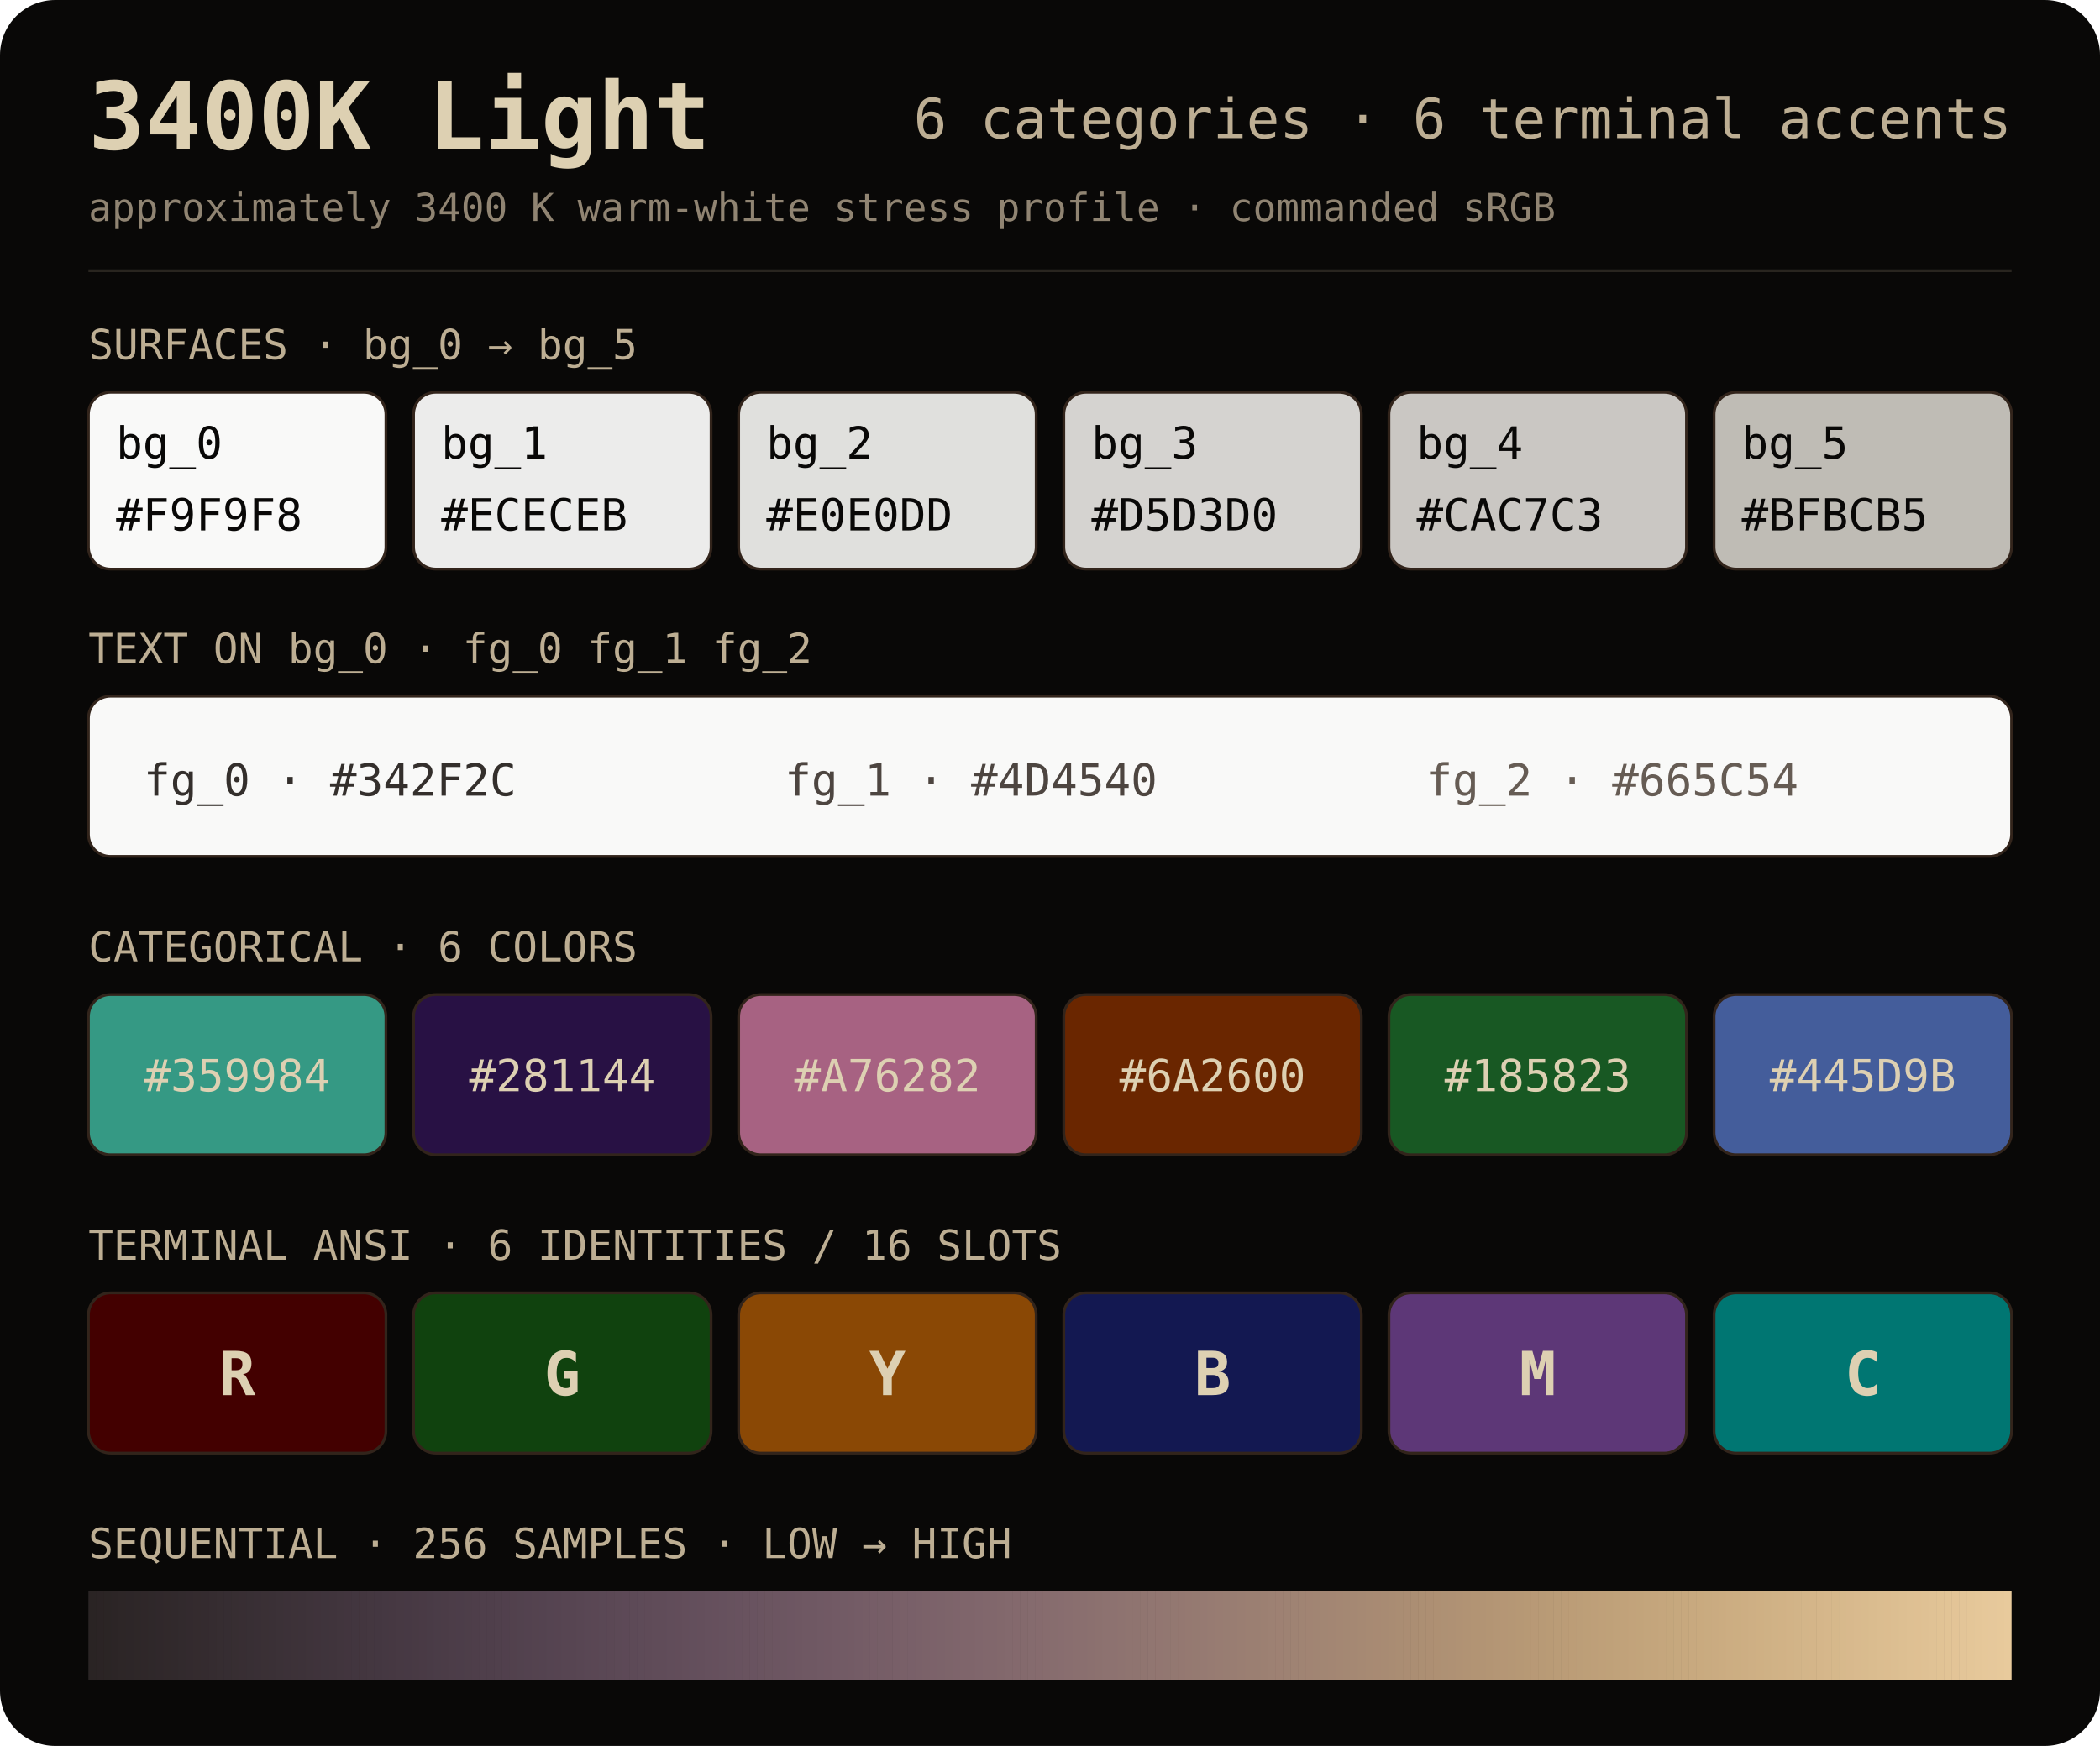
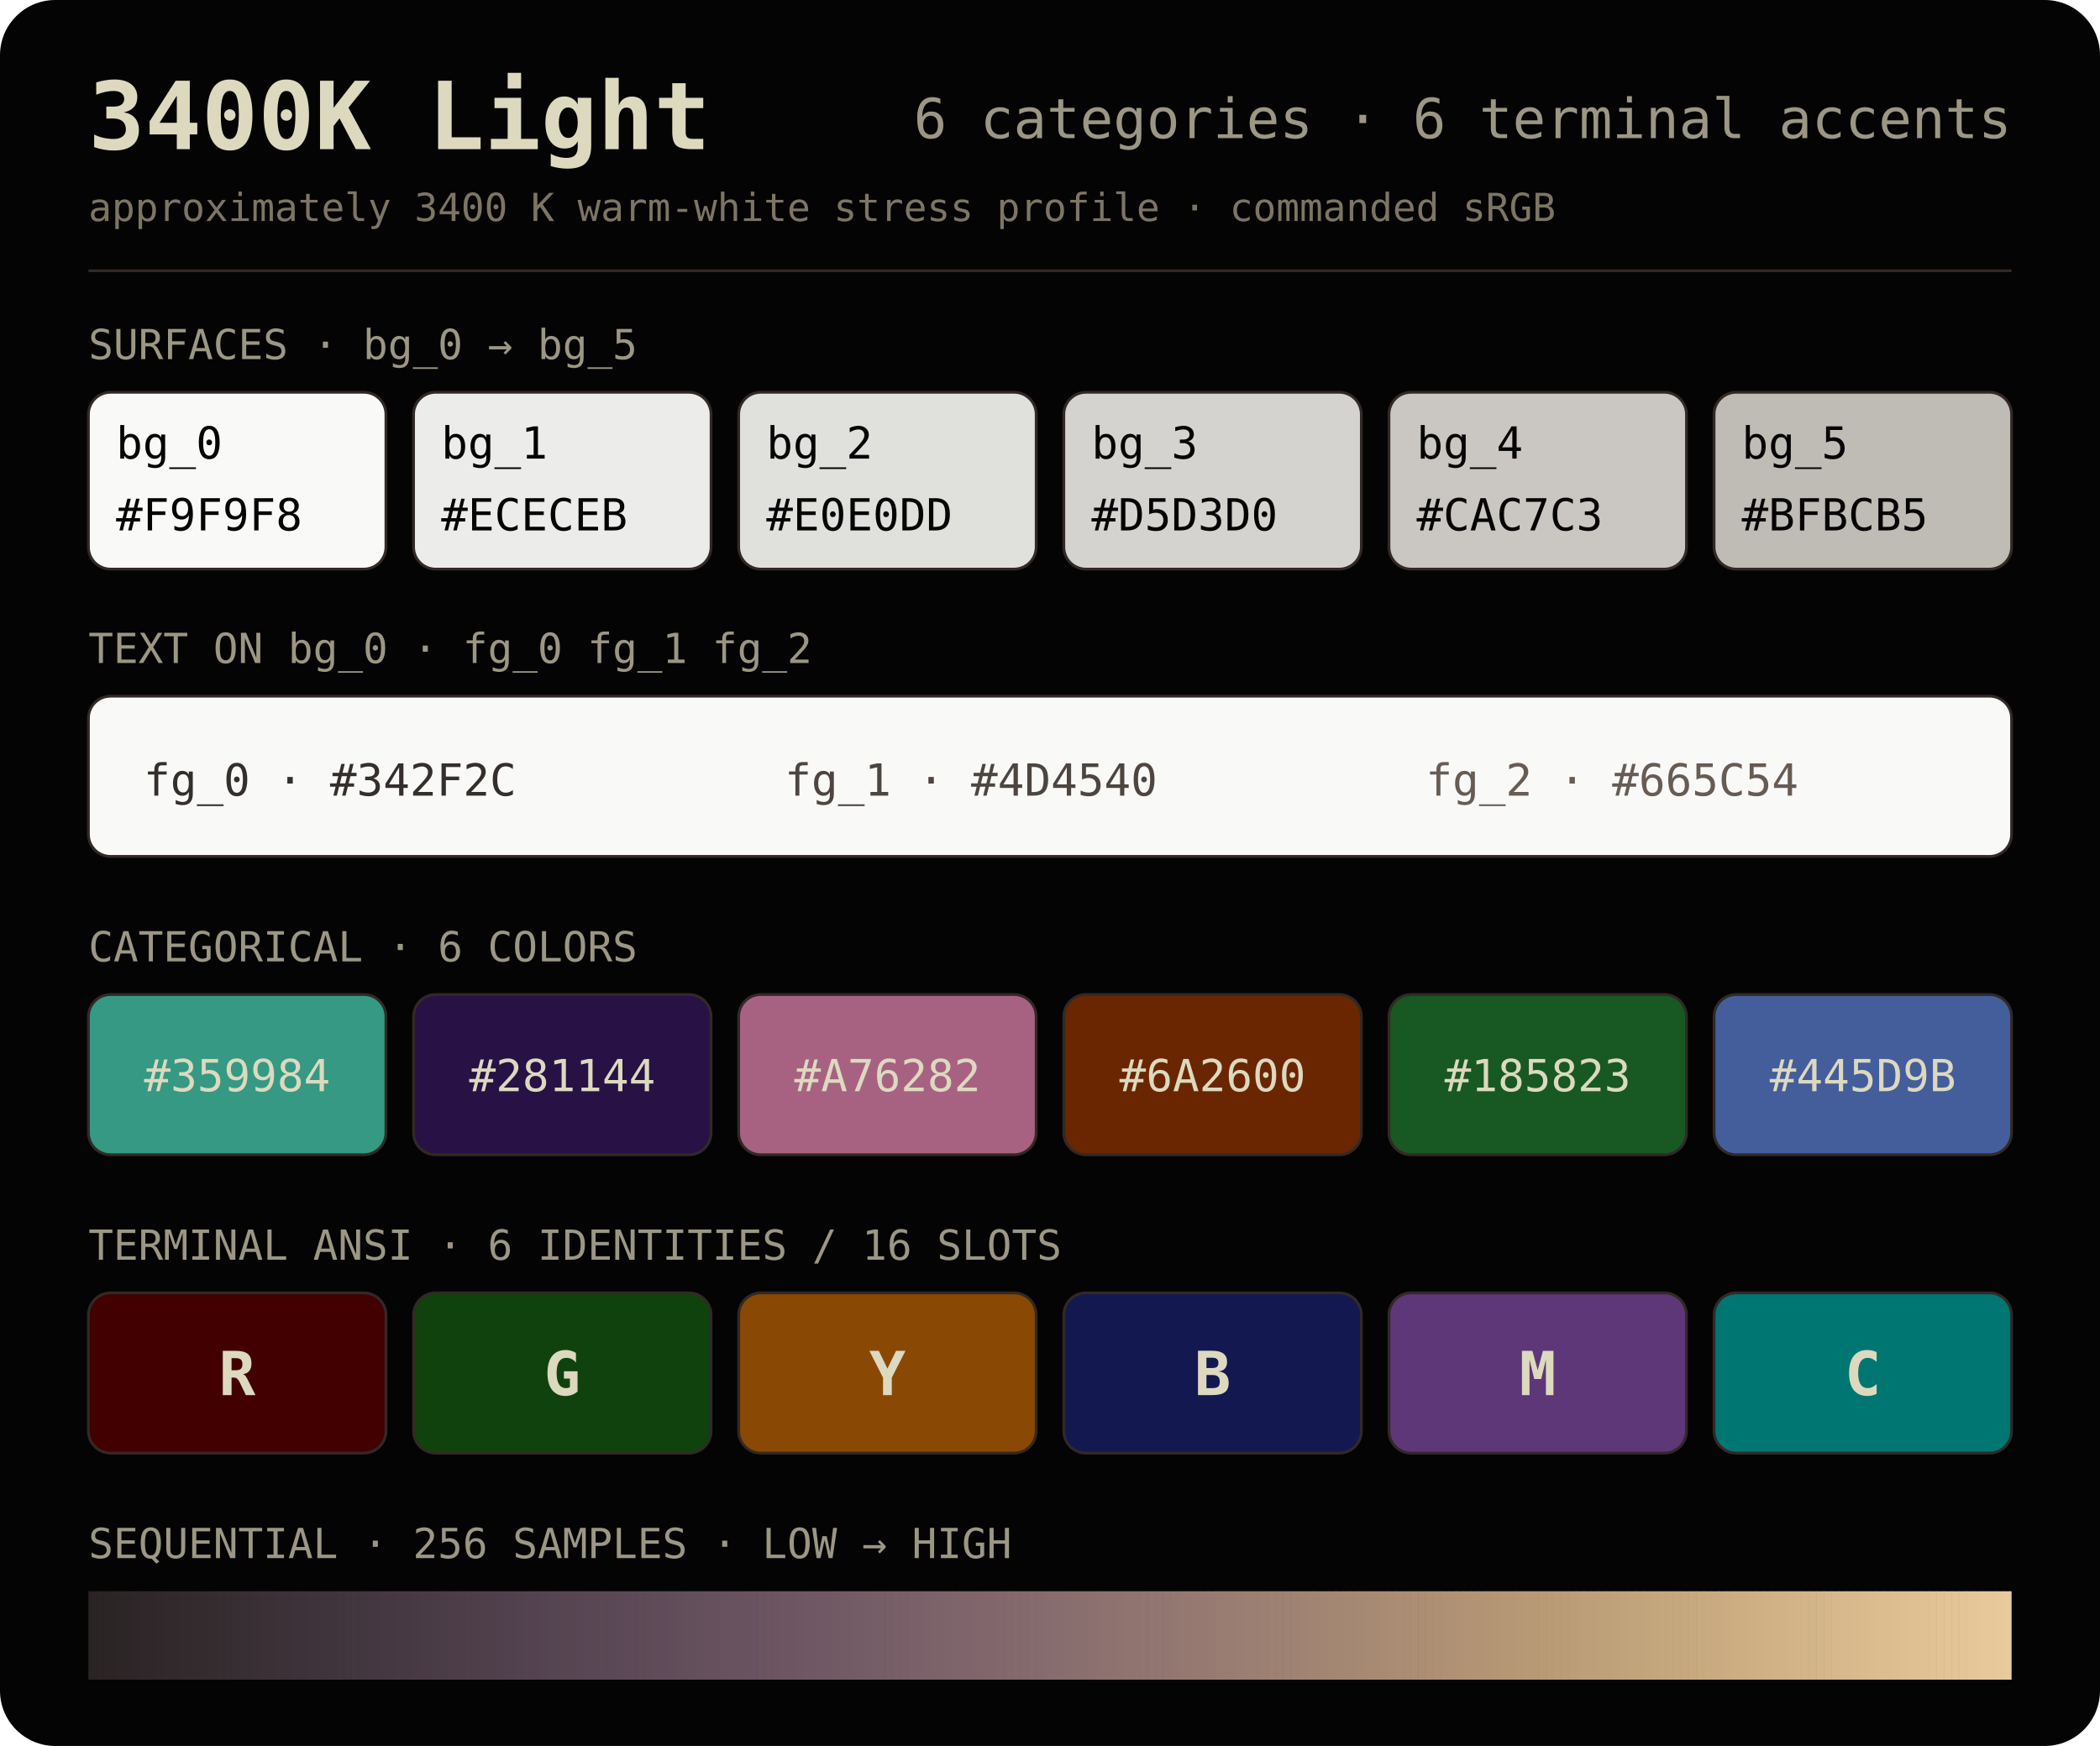
<svg xmlns="http://www.w3.org/2000/svg" width="760" height="632" viewBox="0 0 760 632">
-   <rect width="100%" height="100%" rx="20" fill="#090807" />
-   <text x="32" y="54" fill="#DDD0B2" font-size="34" font-family="ui-monospace, SFMono-Regular, Menlo, monospace" font-weight="700">3400K Light</text>
-   <text x="728" y="50" fill="#BDAE93" font-size="20" font-family="ui-monospace, SFMono-Regular, Menlo, monospace" text-anchor="end">6 categories · 6 terminal accents</text>
-   <text x="32" y="80" fill="#908472" font-size="14" font-family="ui-monospace, SFMono-Regular, Menlo, monospace">approximately 3400 K warm-white stress profile · commanded sRGB</text>
-   <line x1="32" y1="98" x2="728" y2="98" stroke="#29251F" />
-   <text x="32" y="130" fill="#BDAE93" font-size="15" font-family="ui-monospace, SFMono-Regular, Menlo, monospace">SURFACES · bg_0 → bg_5</text>
-   <rect x="32.00" y="142" width="107.67" height="64" rx="8" fill="#F9F9F8" stroke="#32241B" />
-   <text x="42.0" y="166" fill="#090807" font-size="16" font-family="ui-monospace, SFMono-Regular, Menlo, monospace">bg_0</text>
-   <text x="42.0" y="192" fill="#090807" font-size="16" font-family="ui-monospace, SFMono-Regular, Menlo, monospace">#F9F9F8</text>
-   <rect x="149.67" y="142" width="107.67" height="64" rx="8" fill="#ECECEB" stroke="#32241B" />
-   <text x="159.667" y="166" fill="#090807" font-size="16" font-family="ui-monospace, SFMono-Regular, Menlo, monospace">bg_1</text>
-   <text x="159.667" y="192" fill="#090807" font-size="16" font-family="ui-monospace, SFMono-Regular, Menlo, monospace">#ECECEB</text>
-   <rect x="267.33" y="142" width="107.67" height="64" rx="8" fill="#E0E0DD" stroke="#32241B" />
-   <text x="277.333" y="166" fill="#090807" font-size="16" font-family="ui-monospace, SFMono-Regular, Menlo, monospace">bg_2</text>
-   <text x="277.333" y="192" fill="#090807" font-size="16" font-family="ui-monospace, SFMono-Regular, Menlo, monospace">#E0E0DD</text>
-   <rect x="385.00" y="142" width="107.67" height="64" rx="8" fill="#D5D3D0" stroke="#32241B" />
-   <text x="395.0" y="166" fill="#090807" font-size="16" font-family="ui-monospace, SFMono-Regular, Menlo, monospace">bg_3</text>
-   <text x="395.0" y="192" fill="#090807" font-size="16" font-family="ui-monospace, SFMono-Regular, Menlo, monospace">#D5D3D0</text>
-   <rect x="502.67" y="142" width="107.67" height="64" rx="8" fill="#CAC7C3" stroke="#32241B" />
-   <text x="512.667" y="166" fill="#090807" font-size="16" font-family="ui-monospace, SFMono-Regular, Menlo, monospace">bg_4</text>
-   <text x="512.667" y="192" fill="#090807" font-size="16" font-family="ui-monospace, SFMono-Regular, Menlo, monospace">#CAC7C3</text>
-   <rect x="620.33" y="142" width="107.67" height="64" rx="8" fill="#BFBCB5" stroke="#32241B" />
-   <text x="630.333" y="166" fill="#090807" font-size="16" font-family="ui-monospace, SFMono-Regular, Menlo, monospace">bg_5</text>
-   <text x="630.333" y="192" fill="#090807" font-size="16" font-family="ui-monospace, SFMono-Regular, Menlo, monospace">#BFBCB5</text>
-   <text x="32" y="240" fill="#BDAE93" font-size="15" font-family="ui-monospace, SFMono-Regular, Menlo, monospace">TEXT ON bg_0 · fg_0 fg_1 fg_2</text>
-   <rect x="32" y="252" width="696" height="58" rx="8" fill="#F9F9F8" stroke="#32241B" />
+   <rect width="100%" height="100%" rx="20" fill="#050404" />
+   <text x="32" y="54" fill="#DCD9BF" font-size="34" font-family="ui-monospace, SFMono-Regular, Menlo, monospace" font-weight="700">3400K Light</text>
+   <text x="728" y="50" fill="#9B9784" font-size="20" font-family="ui-monospace, SFMono-Regular, Menlo, monospace" text-anchor="end">6 categories · 6 terminal accents</text>
+   <text x="32" y="80" fill="#7D7564" font-size="14" font-family="ui-monospace, SFMono-Regular, Menlo, monospace">approximately 3400 K warm-white stress profile · commanded sRGB</text>
+   <line x1="32" y1="98" x2="728" y2="98" stroke="#322926" />
+   <text x="32" y="130" fill="#9B9784" font-size="15" font-family="ui-monospace, SFMono-Regular, Menlo, monospace">SURFACES · bg_0 → bg_5</text>
+   <rect x="32.00" y="142" width="107.67" height="64" rx="8" fill="#F9F9F8" stroke="#322926" />
+   <text x="42.0" y="166" fill="#050404" font-size="16" font-family="ui-monospace, SFMono-Regular, Menlo, monospace">bg_0</text>
+   <text x="42.0" y="192" fill="#050404" font-size="16" font-family="ui-monospace, SFMono-Regular, Menlo, monospace">#F9F9F8</text>
+   <rect x="149.67" y="142" width="107.67" height="64" rx="8" fill="#ECECEB" stroke="#322926" />
+   <text x="159.667" y="166" fill="#050404" font-size="16" font-family="ui-monospace, SFMono-Regular, Menlo, monospace">bg_1</text>
+   <text x="159.667" y="192" fill="#050404" font-size="16" font-family="ui-monospace, SFMono-Regular, Menlo, monospace">#ECECEB</text>
+   <rect x="267.33" y="142" width="107.67" height="64" rx="8" fill="#E0E0DD" stroke="#322926" />
+   <text x="277.333" y="166" fill="#050404" font-size="16" font-family="ui-monospace, SFMono-Regular, Menlo, monospace">bg_2</text>
+   <text x="277.333" y="192" fill="#050404" font-size="16" font-family="ui-monospace, SFMono-Regular, Menlo, monospace">#E0E0DD</text>
+   <rect x="385.00" y="142" width="107.67" height="64" rx="8" fill="#D5D3D0" stroke="#322926" />
+   <text x="395.0" y="166" fill="#050404" font-size="16" font-family="ui-monospace, SFMono-Regular, Menlo, monospace">bg_3</text>
+   <text x="395.0" y="192" fill="#050404" font-size="16" font-family="ui-monospace, SFMono-Regular, Menlo, monospace">#D5D3D0</text>
+   <rect x="502.67" y="142" width="107.67" height="64" rx="8" fill="#CAC7C3" stroke="#322926" />
+   <text x="512.667" y="166" fill="#050404" font-size="16" font-family="ui-monospace, SFMono-Regular, Menlo, monospace">bg_4</text>
+   <text x="512.667" y="192" fill="#050404" font-size="16" font-family="ui-monospace, SFMono-Regular, Menlo, monospace">#CAC7C3</text>
+   <rect x="620.33" y="142" width="107.67" height="64" rx="8" fill="#BFBCB5" stroke="#322926" />
+   <text x="630.333" y="166" fill="#050404" font-size="16" font-family="ui-monospace, SFMono-Regular, Menlo, monospace">bg_5</text>
+   <text x="630.333" y="192" fill="#050404" font-size="16" font-family="ui-monospace, SFMono-Regular, Menlo, monospace">#BFBCB5</text>
+   <text x="32" y="240" fill="#9B9784" font-size="15" font-family="ui-monospace, SFMono-Regular, Menlo, monospace">TEXT ON bg_0 · fg_0 fg_1 fg_2</text>
+   <rect x="32" y="252" width="696" height="58" rx="8" fill="#F9F9F8" stroke="#322926" />
  <text x="52" y="288" fill="#342F2C" font-size="16" font-family="ui-monospace, SFMono-Regular, Menlo, monospace">fg_0 · #342F2C</text>
  <text x="284" y="288" fill="#4D4540" font-size="16" font-family="ui-monospace, SFMono-Regular, Menlo, monospace">fg_1 · #4D4540</text>
  <text x="516" y="288" fill="#665C54" font-size="16" font-family="ui-monospace, SFMono-Regular, Menlo, monospace">fg_2 · #665C54</text>
-   <text x="32" y="348" fill="#BDAE93" font-size="15" font-family="ui-monospace, SFMono-Regular, Menlo, monospace">CATEGORICAL · 6 COLORS</text>
-   <rect x="32.00" y="360" width="107.67" height="58" rx="8" fill="#359984" stroke="#32241B" />
-   <text x="85.833" y="395" fill="#DDD0B2" font-size="16" font-family="ui-monospace, SFMono-Regular, Menlo, monospace" text-anchor="middle">#359984</text>
-   <rect x="149.67" y="360" width="107.67" height="58" rx="8" fill="#281144" stroke="#32241B" />
-   <text x="203.5" y="395" fill="#DDD0B2" font-size="16" font-family="ui-monospace, SFMono-Regular, Menlo, monospace" text-anchor="middle">#281144</text>
-   <rect x="267.33" y="360" width="107.67" height="58" rx="8" fill="#A76282" stroke="#32241B" />
-   <text x="321.167" y="395" fill="#DDD0B2" font-size="16" font-family="ui-monospace, SFMono-Regular, Menlo, monospace" text-anchor="middle">#A76282</text>
-   <rect x="385.00" y="360" width="107.67" height="58" rx="8" fill="#6A2600" stroke="#32241B" />
-   <text x="438.833" y="395" fill="#DDD0B2" font-size="16" font-family="ui-monospace, SFMono-Regular, Menlo, monospace" text-anchor="middle">#6A2600</text>
-   <rect x="502.67" y="360" width="107.67" height="58" rx="8" fill="#185823" stroke="#32241B" />
-   <text x="556.5" y="395" fill="#DDD0B2" font-size="16" font-family="ui-monospace, SFMono-Regular, Menlo, monospace" text-anchor="middle">#185823</text>
-   <rect x="620.33" y="360" width="107.67" height="58" rx="8" fill="#445D9B" stroke="#32241B" />
-   <text x="674.167" y="395" fill="#DDD0B2" font-size="16" font-family="ui-monospace, SFMono-Regular, Menlo, monospace" text-anchor="middle">#445D9B</text>
-   <text x="32" y="456" fill="#BDAE93" font-size="15" font-family="ui-monospace, SFMono-Regular, Menlo, monospace">TERMINAL ANSI · 6 IDENTITIES / 16 SLOTS</text>
-   <rect x="32.00" y="468" width="107.67" height="58" rx="8" fill="#430000" stroke="#32241B" />
-   <text x="85.833" y="505" fill="#DDD0B2" font-size="22" font-family="ui-monospace, SFMono-Regular, Menlo, monospace" font-weight="700" text-anchor="middle">R</text>
-   <rect x="149.67" y="468" width="107.67" height="58" rx="8" fill="#10420E" stroke="#32241B" />
-   <text x="203.5" y="505" fill="#DDD0B2" font-size="22" font-family="ui-monospace, SFMono-Regular, Menlo, monospace" font-weight="700" text-anchor="middle">G</text>
-   <rect x="267.33" y="468" width="107.67" height="58" rx="8" fill="#8A4805" stroke="#32241B" />
-   <text x="321.167" y="505" fill="#DDD0B2" font-size="22" font-family="ui-monospace, SFMono-Regular, Menlo, monospace" font-weight="700" text-anchor="middle">Y</text>
-   <rect x="385.00" y="468" width="107.67" height="58" rx="8" fill="#131851" stroke="#32241B" />
-   <text x="438.833" y="505" fill="#DDD0B2" font-size="22" font-family="ui-monospace, SFMono-Regular, Menlo, monospace" font-weight="700" text-anchor="middle">B</text>
-   <rect x="502.67" y="468" width="107.67" height="58" rx="8" fill="#5D3777" stroke="#32241B" />
-   <text x="556.5" y="505" fill="#DDD0B2" font-size="22" font-family="ui-monospace, SFMono-Regular, Menlo, monospace" font-weight="700" text-anchor="middle">M</text>
-   <rect x="620.33" y="468" width="107.67" height="58" rx="8" fill="#007672" stroke="#32241B" />
-   <text x="674.167" y="505" fill="#DDD0B2" font-size="22" font-family="ui-monospace, SFMono-Regular, Menlo, monospace" font-weight="700" text-anchor="middle">C</text>
-   <text x="32" y="564" fill="#BDAE93" font-size="15" font-family="ui-monospace, SFMono-Regular, Menlo, monospace">SEQUENTIAL · 256 SAMPLES · LOW → HIGH</text>
+   <text x="32" y="348" fill="#9B9784" font-size="15" font-family="ui-monospace, SFMono-Regular, Menlo, monospace">CATEGORICAL · 6 COLORS</text>
+   <rect x="32.00" y="360" width="107.67" height="58" rx="8" fill="#359984" stroke="#322926" />
+   <text x="85.833" y="395" fill="#DCD9BF" font-size="16" font-family="ui-monospace, SFMono-Regular, Menlo, monospace" text-anchor="middle">#359984</text>
+   <rect x="149.67" y="360" width="107.67" height="58" rx="8" fill="#281144" stroke="#322926" />
+   <text x="203.5" y="395" fill="#DCD9BF" font-size="16" font-family="ui-monospace, SFMono-Regular, Menlo, monospace" text-anchor="middle">#281144</text>
+   <rect x="267.33" y="360" width="107.67" height="58" rx="8" fill="#A76282" stroke="#322926" />
+   <text x="321.167" y="395" fill="#DCD9BF" font-size="16" font-family="ui-monospace, SFMono-Regular, Menlo, monospace" text-anchor="middle">#A76282</text>
+   <rect x="385.00" y="360" width="107.67" height="58" rx="8" fill="#6A2600" stroke="#322926" />
+   <text x="438.833" y="395" fill="#DCD9BF" font-size="16" font-family="ui-monospace, SFMono-Regular, Menlo, monospace" text-anchor="middle">#6A2600</text>
+   <rect x="502.67" y="360" width="107.67" height="58" rx="8" fill="#185823" stroke="#322926" />
+   <text x="556.5" y="395" fill="#DCD9BF" font-size="16" font-family="ui-monospace, SFMono-Regular, Menlo, monospace" text-anchor="middle">#185823</text>
+   <rect x="620.33" y="360" width="107.67" height="58" rx="8" fill="#445D9B" stroke="#322926" />
+   <text x="674.167" y="395" fill="#DCD9BF" font-size="16" font-family="ui-monospace, SFMono-Regular, Menlo, monospace" text-anchor="middle">#445D9B</text>
+   <text x="32" y="456" fill="#9B9784" font-size="15" font-family="ui-monospace, SFMono-Regular, Menlo, monospace">TERMINAL ANSI · 6 IDENTITIES / 16 SLOTS</text>
+   <rect x="32.00" y="468" width="107.67" height="58" rx="8" fill="#430000" stroke="#322926" />
+   <text x="85.833" y="505" fill="#DCD9BF" font-size="22" font-family="ui-monospace, SFMono-Regular, Menlo, monospace" font-weight="700" text-anchor="middle">R</text>
+   <rect x="149.67" y="468" width="107.67" height="58" rx="8" fill="#10420E" stroke="#322926" />
+   <text x="203.5" y="505" fill="#DCD9BF" font-size="22" font-family="ui-monospace, SFMono-Regular, Menlo, monospace" font-weight="700" text-anchor="middle">G</text>
+   <rect x="267.33" y="468" width="107.67" height="58" rx="8" fill="#8A4805" stroke="#322926" />
+   <text x="321.167" y="505" fill="#DCD9BF" font-size="22" font-family="ui-monospace, SFMono-Regular, Menlo, monospace" font-weight="700" text-anchor="middle">Y</text>
+   <rect x="385.00" y="468" width="107.67" height="58" rx="8" fill="#131851" stroke="#322926" />
+   <text x="438.833" y="505" fill="#DCD9BF" font-size="22" font-family="ui-monospace, SFMono-Regular, Menlo, monospace" font-weight="700" text-anchor="middle">B</text>
+   <rect x="502.67" y="468" width="107.67" height="58" rx="8" fill="#5D3777" stroke="#322926" />
+   <text x="556.5" y="505" fill="#DCD9BF" font-size="22" font-family="ui-monospace, SFMono-Regular, Menlo, monospace" font-weight="700" text-anchor="middle">M</text>
+   <rect x="620.33" y="468" width="107.67" height="58" rx="8" fill="#007672" stroke="#322926" />
+   <text x="674.167" y="505" fill="#DCD9BF" font-size="22" font-family="ui-monospace, SFMono-Regular, Menlo, monospace" font-weight="700" text-anchor="middle">C</text>
+   <text x="32" y="564" fill="#9B9784" font-size="15" font-family="ui-monospace, SFMono-Regular, Menlo, monospace">SEQUENTIAL · 256 SAMPLES · LOW → HIGH</text>
  <rect x="32" y="576" width="2.9" height="32" fill="#2A2424" />
  <rect x="34.719" y="576" width="2.9" height="32" fill="#2B2425" />
  <rect x="37.438" y="576" width="2.9" height="32" fill="#2B2525" />
  <rect x="40.156" y="576" width="2.9" height="32" fill="#2C2526" />
  <rect x="42.875" y="576" width="2.9" height="32" fill="#2D2627" />
  <rect x="45.594" y="576" width="2.9" height="32" fill="#2D2628" />
  <rect x="48.312" y="576" width="2.9" height="32" fill="#2E2728" />
  <rect x="51.031" y="576" width="2.9" height="32" fill="#2F2729" />
  <rect x="53.75" y="576" width="2.9" height="32" fill="#2F282A" />
  <rect x="56.469" y="576" width="2.9" height="32" fill="#30282B" />
  <rect x="59.188" y="576" width="2.9" height="32" fill="#31292B" />
  <rect x="61.906" y="576" width="2.9" height="32" fill="#31292C" />
  <rect x="64.625" y="576" width="2.9" height="32" fill="#322A2D" />
  <rect x="67.344" y="576" width="2.9" height="32" fill="#332A2E" />
  <rect x="70.062" y="576" width="2.9" height="32" fill="#342B2E" />
  <rect x="72.781" y="576" width="2.9" height="32" fill="#342B2F" />
  <rect x="75.5" y="576" width="2.9" height="32" fill="#352C30" />
  <rect x="78.219" y="576" width="2.9" height="32" fill="#362D31" />
  <rect x="80.938" y="576" width="2.9" height="32" fill="#362D32" />
  <rect x="83.656" y="576" width="2.9" height="32" fill="#372E32" />
  <rect x="86.375" y="576" width="2.9" height="32" fill="#382E33" />
  <rect x="89.094" y="576" width="2.9" height="32" fill="#382F34" />
  <rect x="91.812" y="576" width="2.9" height="32" fill="#392F35" />
  <rect x="94.531" y="576" width="2.9" height="32" fill="#3A3035" />
  <rect x="97.25" y="576" width="2.9" height="32" fill="#3A3036" />
  <rect x="99.969" y="576" width="2.9" height="32" fill="#3B3137" />
  <rect x="102.688" y="576" width="2.9" height="32" fill="#3C3138" />
  <rect x="105.406" y="576" width="2.9" height="32" fill="#3D3238" />
  <rect x="108.125" y="576" width="2.9" height="32" fill="#3D3239" />
  <rect x="110.844" y="576" width="2.9" height="32" fill="#3E333A" />
  <rect x="113.562" y="576" width="2.9" height="32" fill="#3F333B" />
  <rect x="116.281" y="576" width="2.9" height="32" fill="#3F343C" />
  <rect x="119" y="576" width="2.9" height="32" fill="#40343C" />
  <rect x="121.719" y="576" width="2.9" height="32" fill="#41353D" />
  <rect x="124.438" y="576" width="2.9" height="32" fill="#42353E" />
  <rect x="127.156" y="576" width="2.9" height="32" fill="#42363F" />
  <rect x="129.875" y="576" width="2.9" height="32" fill="#43363F" />
  <rect x="132.594" y="576" width="2.9" height="32" fill="#443740" />
  <rect x="135.312" y="576" width="2.9" height="32" fill="#443741" />
  <rect x="138.031" y="576" width="2.9" height="32" fill="#453842" />
  <rect x="140.75" y="576" width="2.9" height="32" fill="#463842" />
  <rect x="143.469" y="576" width="2.9" height="32" fill="#473943" />
  <rect x="146.188" y="576" width="2.9" height="32" fill="#473944" />
  <rect x="148.906" y="576" width="2.9" height="32" fill="#483A44" />
  <rect x="151.625" y="576" width="2.9" height="32" fill="#493A45" />
  <rect x="154.344" y="576" width="2.9" height="32" fill="#493B46" />
  <rect x="157.062" y="576" width="2.9" height="32" fill="#4A3C47" />
  <rect x="159.781" y="576" width="2.9" height="32" fill="#4B3C47" />
  <rect x="162.5" y="576" width="2.9" height="32" fill="#4C3D48" />
  <rect x="165.219" y="576" width="2.9" height="32" fill="#4C3D49" />
  <rect x="167.938" y="576" width="2.9" height="32" fill="#4D3E49" />
  <rect x="170.656" y="576" width="2.9" height="32" fill="#4E3E4A" />
  <rect x="173.375" y="576" width="2.9" height="32" fill="#4F3F4B" />
  <rect x="176.094" y="576" width="2.9" height="32" fill="#4F3F4B" />
  <rect x="178.812" y="576" width="2.9" height="32" fill="#50404C" />
  <rect x="181.531" y="576" width="2.9" height="32" fill="#51404D" />
  <rect x="184.25" y="576" width="2.9" height="32" fill="#52414D" />
  <rect x="186.969" y="576" width="2.9" height="32" fill="#52424E" />
  <rect x="189.688" y="576" width="2.9" height="32" fill="#53424F" />
  <rect x="192.406" y="576" width="2.9" height="32" fill="#54434F" />
  <rect x="195.125" y="576" width="2.9" height="32" fill="#544350" />
  <rect x="197.844" y="576" width="2.9" height="32" fill="#554451" />
  <rect x="200.562" y="576" width="2.9" height="32" fill="#564451" />
  <rect x="203.281" y="576" width="2.9" height="32" fill="#574552" />
  <rect x="206" y="576" width="2.9" height="32" fill="#574552" />
  <rect x="208.719" y="576" width="2.9" height="32" fill="#584653" />
  <rect x="211.438" y="576" width="2.9" height="32" fill="#594754" />
  <rect x="214.156" y="576" width="2.9" height="32" fill="#5A4754" />
  <rect x="216.875" y="576" width="2.9" height="32" fill="#5A4855" />
  <rect x="219.594" y="576" width="2.9" height="32" fill="#5B4855" />
  <rect x="222.312" y="576" width="2.9" height="32" fill="#5C4956" />
  <rect x="225.031" y="576" width="2.9" height="32" fill="#5D4957" />
  <rect x="227.75" y="576" width="2.9" height="32" fill="#5D4A57" />
  <rect x="230.469" y="576" width="2.9" height="32" fill="#5E4B58" />
  <rect x="233.188" y="576" width="2.9" height="32" fill="#5F4B58" />
  <rect x="235.906" y="576" width="2.9" height="32" fill="#604C59" />
  <rect x="238.625" y="576" width="2.9" height="32" fill="#604C59" />
  <rect x="241.344" y="576" width="2.9" height="32" fill="#614D5A" />
  <rect x="244.062" y="576" width="2.9" height="32" fill="#624D5A" />
  <rect x="246.781" y="576" width="2.9" height="32" fill="#634E5B" />
  <rect x="249.5" y="576" width="2.9" height="32" fill="#634F5C" />
  <rect x="252.219" y="576" width="2.9" height="32" fill="#644F5C" />
  <rect x="254.938" y="576" width="2.9" height="32" fill="#65505D" />
  <rect x="257.656" y="576" width="2.9" height="32" fill="#66505D" />
  <rect x="260.375" y="576" width="2.9" height="32" fill="#66515E" />
  <rect x="263.094" y="576" width="2.9" height="32" fill="#67525E" />
  <rect x="265.812" y="576" width="2.9" height="32" fill="#68525F" />
  <rect x="268.531" y="576" width="2.9" height="32" fill="#69535F" />
  <rect x="271.25" y="576" width="2.9" height="32" fill="#695360" />
  <rect x="273.969" y="576" width="2.9" height="32" fill="#6A5460" />
  <rect x="276.688" y="576" width="2.9" height="32" fill="#6B5560" />
  <rect x="279.406" y="576" width="2.9" height="32" fill="#6C5561" />
  <rect x="282.125" y="576" width="2.9" height="32" fill="#6C5661" />
  <rect x="284.844" y="576" width="2.9" height="32" fill="#6D5662" />
  <rect x="287.562" y="576" width="2.9" height="32" fill="#6E5762" />
  <rect x="290.281" y="576" width="2.9" height="32" fill="#6F5863" />
  <rect x="293" y="576" width="2.9" height="32" fill="#6F5863" />
  <rect x="295.719" y="576" width="2.9" height="32" fill="#705964" />
  <rect x="298.438" y="576" width="2.9" height="32" fill="#715964" />
  <rect x="301.156" y="576" width="2.9" height="32" fill="#725A65" />
  <rect x="303.875" y="576" width="2.9" height="32" fill="#725B65" />
  <rect x="306.594" y="576" width="2.9" height="32" fill="#735B65" />
  <rect x="309.312" y="576" width="2.9" height="32" fill="#745C66" />
  <rect x="312.031" y="576" width="2.9" height="32" fill="#755D66" />
  <rect x="314.75" y="576" width="2.9" height="32" fill="#765D67" />
  <rect x="317.469" y="576" width="2.9" height="32" fill="#765E67" />
  <rect x="320.188" y="576" width="2.9" height="32" fill="#775E67" />
  <rect x="322.906" y="576" width="2.9" height="32" fill="#785F68" />
  <rect x="325.625" y="576" width="2.9" height="32" fill="#796068" />
  <rect x="328.344" y="576" width="2.9" height="32" fill="#796069" />
  <rect x="331.062" y="576" width="2.9" height="32" fill="#7A6169" />
  <rect x="333.781" y="576" width="2.9" height="32" fill="#7B6269" />
  <rect x="336.5" y="576" width="2.9" height="32" fill="#7C626A" />
  <rect x="339.219" y="576" width="2.9" height="32" fill="#7C636A" />
  <rect x="341.938" y="576" width="2.9" height="32" fill="#7D646A" />
  <rect x="344.656" y="576" width="2.9" height="32" fill="#7E646B" />
  <rect x="347.375" y="576" width="2.9" height="32" fill="#7F656B" />
  <rect x="350.094" y="576" width="2.9" height="32" fill="#7F656B" />
  <rect x="352.812" y="576" width="2.9" height="32" fill="#80666C" />
  <rect x="355.531" y="576" width="2.9" height="32" fill="#81676C" />
  <rect x="358.25" y="576" width="2.9" height="32" fill="#81676C" />
  <rect x="360.969" y="576" width="2.9" height="32" fill="#82686C" />
  <rect x="363.688" y="576" width="2.9" height="32" fill="#83696D" />
  <rect x="366.406" y="576" width="2.9" height="32" fill="#84696D" />
  <rect x="369.125" y="576" width="2.9" height="32" fill="#846A6D" />
  <rect x="371.844" y="576" width="2.9" height="32" fill="#856B6E" />
  <rect x="374.562" y="576" width="2.9" height="32" fill="#866B6E" />
  <rect x="377.281" y="576" width="2.9" height="32" fill="#876C6E" />
  <rect x="380" y="576" width="2.9" height="32" fill="#876D6E" />
  <rect x="382.719" y="576" width="2.9" height="32" fill="#886D6F" />
  <rect x="385.438" y="576" width="2.9" height="32" fill="#896E6F" />
  <rect x="388.156" y="576" width="2.9" height="32" fill="#8A6F6F" />
  <rect x="390.875" y="576" width="2.9" height="32" fill="#8A6F6F" />
  <rect x="393.594" y="576" width="2.9" height="32" fill="#8B706F" />
  <rect x="396.312" y="576" width="2.9" height="32" fill="#8C716F" />
  <rect x="399.031" y="576" width="2.9" height="32" fill="#8D7270" />
  <rect x="401.75" y="576" width="2.9" height="32" fill="#8D7270" />
  <rect x="404.469" y="576" width="2.9" height="32" fill="#8E7370" />
  <rect x="407.188" y="576" width="2.9" height="32" fill="#8F7470" />
  <rect x="409.906" y="576" width="2.9" height="32" fill="#8F7470" />
  <rect x="412.625" y="576" width="2.9" height="32" fill="#907570" />
  <rect x="415.344" y="576" width="2.9" height="32" fill="#917671" />
  <rect x="418.062" y="576" width="2.9" height="32" fill="#927671" />
  <rect x="420.781" y="576" width="2.9" height="32" fill="#927771" />
  <rect x="423.5" y="576" width="2.9" height="32" fill="#937871" />
  <rect x="426.219" y="576" width="2.9" height="32" fill="#947871" />
  <rect x="428.938" y="576" width="2.9" height="32" fill="#957971" />
  <rect x="431.656" y="576" width="2.9" height="32" fill="#957A71" />
  <rect x="434.375" y="576" width="2.9" height="32" fill="#967A72" />
  <rect x="437.094" y="576" width="2.9" height="32" fill="#977B72" />
  <rect x="439.812" y="576" width="2.9" height="32" fill="#987C72" />
  <rect x="442.531" y="576" width="2.9" height="32" fill="#987D72" />
  <rect x="445.25" y="576" width="2.9" height="32" fill="#997D72" />
  <rect x="447.969" y="576" width="2.9" height="32" fill="#9A7E72" />
  <rect x="450.688" y="576" width="2.9" height="32" fill="#9B7F72" />
  <rect x="453.406" y="576" width="2.9" height="32" fill="#9B7F72" />
  <rect x="456.125" y="576" width="2.9" height="32" fill="#9C8072" />
  <rect x="458.844" y="576" width="2.9" height="32" fill="#9D8173" />
  <rect x="461.562" y="576" width="2.9" height="32" fill="#9E8173" />
  <rect x="464.281" y="576" width="2.9" height="32" fill="#9E8273" />
  <rect x="467" y="576" width="2.9" height="32" fill="#9F8373" />
  <rect x="469.719" y="576" width="2.9" height="32" fill="#A08473" />
  <rect x="472.438" y="576" width="2.9" height="32" fill="#A18473" />
  <rect x="475.156" y="576" width="2.9" height="32" fill="#A18573" />
  <rect x="477.875" y="576" width="2.9" height="32" fill="#A28673" />
  <rect x="480.594" y="576" width="2.9" height="32" fill="#A38673" />
  <rect x="483.312" y="576" width="2.9" height="32" fill="#A48773" />
  <rect x="486.031" y="576" width="2.9" height="32" fill="#A48873" />
  <rect x="488.75" y="576" width="2.9" height="32" fill="#A58873" />
  <rect x="491.469" y="576" width="2.9" height="32" fill="#A68973" />
  <rect x="494.188" y="576" width="2.9" height="32" fill="#A78A73" />
  <rect x="496.906" y="576" width="2.9" height="32" fill="#A88A73" />
  <rect x="499.625" y="576" width="2.9" height="32" fill="#A88B73" />
  <rect x="502.344" y="576" width="2.9" height="32" fill="#A98C73" />
  <rect x="505.062" y="576" width="2.9" height="32" fill="#AA8D73" />
  <rect x="507.781" y="576" width="2.9" height="32" fill="#AB8D73" />
  <rect x="510.5" y="576" width="2.9" height="32" fill="#AB8E73" />
  <rect x="513.219" y="576" width="2.9" height="32" fill="#AC8F73" />
  <rect x="515.938" y="576" width="2.9" height="32" fill="#AD8F73" />
  <rect x="518.656" y="576" width="2.9" height="32" fill="#AE9073" />
  <rect x="521.375" y="576" width="2.9" height="32" fill="#AE9174" />
  <rect x="524.094" y="576" width="2.9" height="32" fill="#AF9174" />
  <rect x="526.812" y="576" width="2.9" height="32" fill="#B09274" />
  <rect x="529.531" y="576" width="2.9" height="32" fill="#B19374" />
  <rect x="532.25" y="576" width="2.9" height="32" fill="#B29474" />
  <rect x="534.969" y="576" width="2.9" height="32" fill="#B29474" />
  <rect x="537.688" y="576" width="2.9" height="32" fill="#B39574" />
  <rect x="540.406" y="576" width="2.9" height="32" fill="#B49675" />
  <rect x="543.125" y="576" width="2.9" height="32" fill="#B59675" />
  <rect x="545.844" y="576" width="2.9" height="32" fill="#B59775" />
  <rect x="548.562" y="576" width="2.9" height="32" fill="#B69875" />
  <rect x="551.281" y="576" width="2.9" height="32" fill="#B79975" />
  <rect x="554" y="576" width="2.9" height="32" fill="#B89976" />
  <rect x="556.719" y="576" width="2.9" height="32" fill="#B89A76" />
  <rect x="559.438" y="576" width="2.9" height="32" fill="#B99B76" />
  <rect x="562.156" y="576" width="2.9" height="32" fill="#BA9C77" />
  <rect x="564.875" y="576" width="2.9" height="32" fill="#BB9C77" />
  <rect x="567.594" y="576" width="2.9" height="32" fill="#BC9D77" />
  <rect x="570.312" y="576" width="2.9" height="32" fill="#BC9E78" />
  <rect x="573.031" y="576" width="2.9" height="32" fill="#BD9F78" />
  <rect x="575.75" y="576" width="2.9" height="32" fill="#BE9F79" />
  <rect x="578.469" y="576" width="2.9" height="32" fill="#BFA079" />
  <rect x="581.188" y="576" width="2.9" height="32" fill="#BFA179" />
  <rect x="583.906" y="576" width="2.9" height="32" fill="#C0A27A" />
  <rect x="586.625" y="576" width="2.9" height="32" fill="#C1A27A" />
  <rect x="589.344" y="576" width="2.9" height="32" fill="#C2A37B" />
  <rect x="592.062" y="576" width="2.9" height="32" fill="#C2A47B" />
  <rect x="594.781" y="576" width="2.9" height="32" fill="#C3A57C" />
  <rect x="597.5" y="576" width="2.9" height="32" fill="#C4A57C" />
  <rect x="600.219" y="576" width="2.9" height="32" fill="#C5A67D" />
  <rect x="602.938" y="576" width="2.9" height="32" fill="#C5A77D" />
  <rect x="605.656" y="576" width="2.9" height="32" fill="#C6A87E" />
  <rect x="608.375" y="576" width="2.9" height="32" fill="#C7A87E" />
  <rect x="611.094" y="576" width="2.9" height="32" fill="#C8A97F" />
  <rect x="613.812" y="576" width="2.9" height="32" fill="#C9AA7F" />
  <rect x="616.531" y="576" width="2.9" height="32" fill="#C9AB80" />
  <rect x="619.25" y="576" width="2.9" height="32" fill="#CAAB81" />
  <rect x="621.969" y="576" width="2.9" height="32" fill="#CBAC81" />
  <rect x="624.688" y="576" width="2.9" height="32" fill="#CCAD82" />
  <rect x="627.406" y="576" width="2.9" height="32" fill="#CCAE82" />
  <rect x="630.125" y="576" width="2.9" height="32" fill="#CDAE83" />
  <rect x="632.844" y="576" width="2.9" height="32" fill="#CEAF84" />
  <rect x="635.562" y="576" width="2.9" height="32" fill="#CFB084" />
  <rect x="638.281" y="576" width="2.9" height="32" fill="#CFB185" />
  <rect x="641" y="576" width="2.9" height="32" fill="#D0B286" />
  <rect x="643.719" y="576" width="2.9" height="32" fill="#D1B286" />
  <rect x="646.438" y="576" width="2.9" height="32" fill="#D2B387" />
  <rect x="649.156" y="576" width="2.9" height="32" fill="#D2B488" />
  <rect x="651.875" y="576" width="2.9" height="32" fill="#D3B589" />
  <rect x="654.594" y="576" width="2.9" height="32" fill="#D4B589" />
  <rect x="657.312" y="576" width="2.9" height="32" fill="#D5B68A" />
  <rect x="660.031" y="576" width="2.9" height="32" fill="#D6B78B" />
  <rect x="662.75" y="576" width="2.9" height="32" fill="#D6B88B" />
  <rect x="665.469" y="576" width="2.9" height="32" fill="#D7B98C" />
  <rect x="668.188" y="576" width="2.9" height="32" fill="#D8B98D" />
  <rect x="670.906" y="576" width="2.9" height="32" fill="#D9BA8E" />
  <rect x="673.625" y="576" width="2.9" height="32" fill="#D9BB8E" />
  <rect x="676.344" y="576" width="2.9" height="32" fill="#DABC8F" />
  <rect x="679.062" y="576" width="2.9" height="32" fill="#DBBD90" />
  <rect x="681.781" y="576" width="2.9" height="32" fill="#DCBD90" />
  <rect x="684.5" y="576" width="2.9" height="32" fill="#DCBE91" />
  <rect x="687.219" y="576" width="2.9" height="32" fill="#DDBF92" />
  <rect x="689.938" y="576" width="2.9" height="32" fill="#DEC093" />
  <rect x="692.656" y="576" width="2.9" height="32" fill="#DFC093" />
  <rect x="695.375" y="576" width="2.9" height="32" fill="#DFC194" />
  <rect x="698.094" y="576" width="2.9" height="32" fill="#E0C295" />
  <rect x="700.812" y="576" width="2.9" height="32" fill="#E1C395" />
  <rect x="703.531" y="576" width="2.9" height="32" fill="#E2C496" />
  <rect x="706.25" y="576" width="2.9" height="32" fill="#E3C497" />
  <rect x="708.969" y="576" width="2.9" height="32" fill="#E3C598" />
  <rect x="711.688" y="576" width="2.9" height="32" fill="#E4C698" />
  <rect x="714.406" y="576" width="2.9" height="32" fill="#E5C799" />
  <rect x="717.125" y="576" width="2.9" height="32" fill="#E6C89A" />
  <rect x="719.844" y="576" width="2.9" height="32" fill="#E6C89B" />
  <rect x="722.562" y="576" width="2.9" height="32" fill="#E7C99B" />
  <rect x="725.281" y="576" width="2.719" height="32" fill="#E8CA9C" />
</svg>
